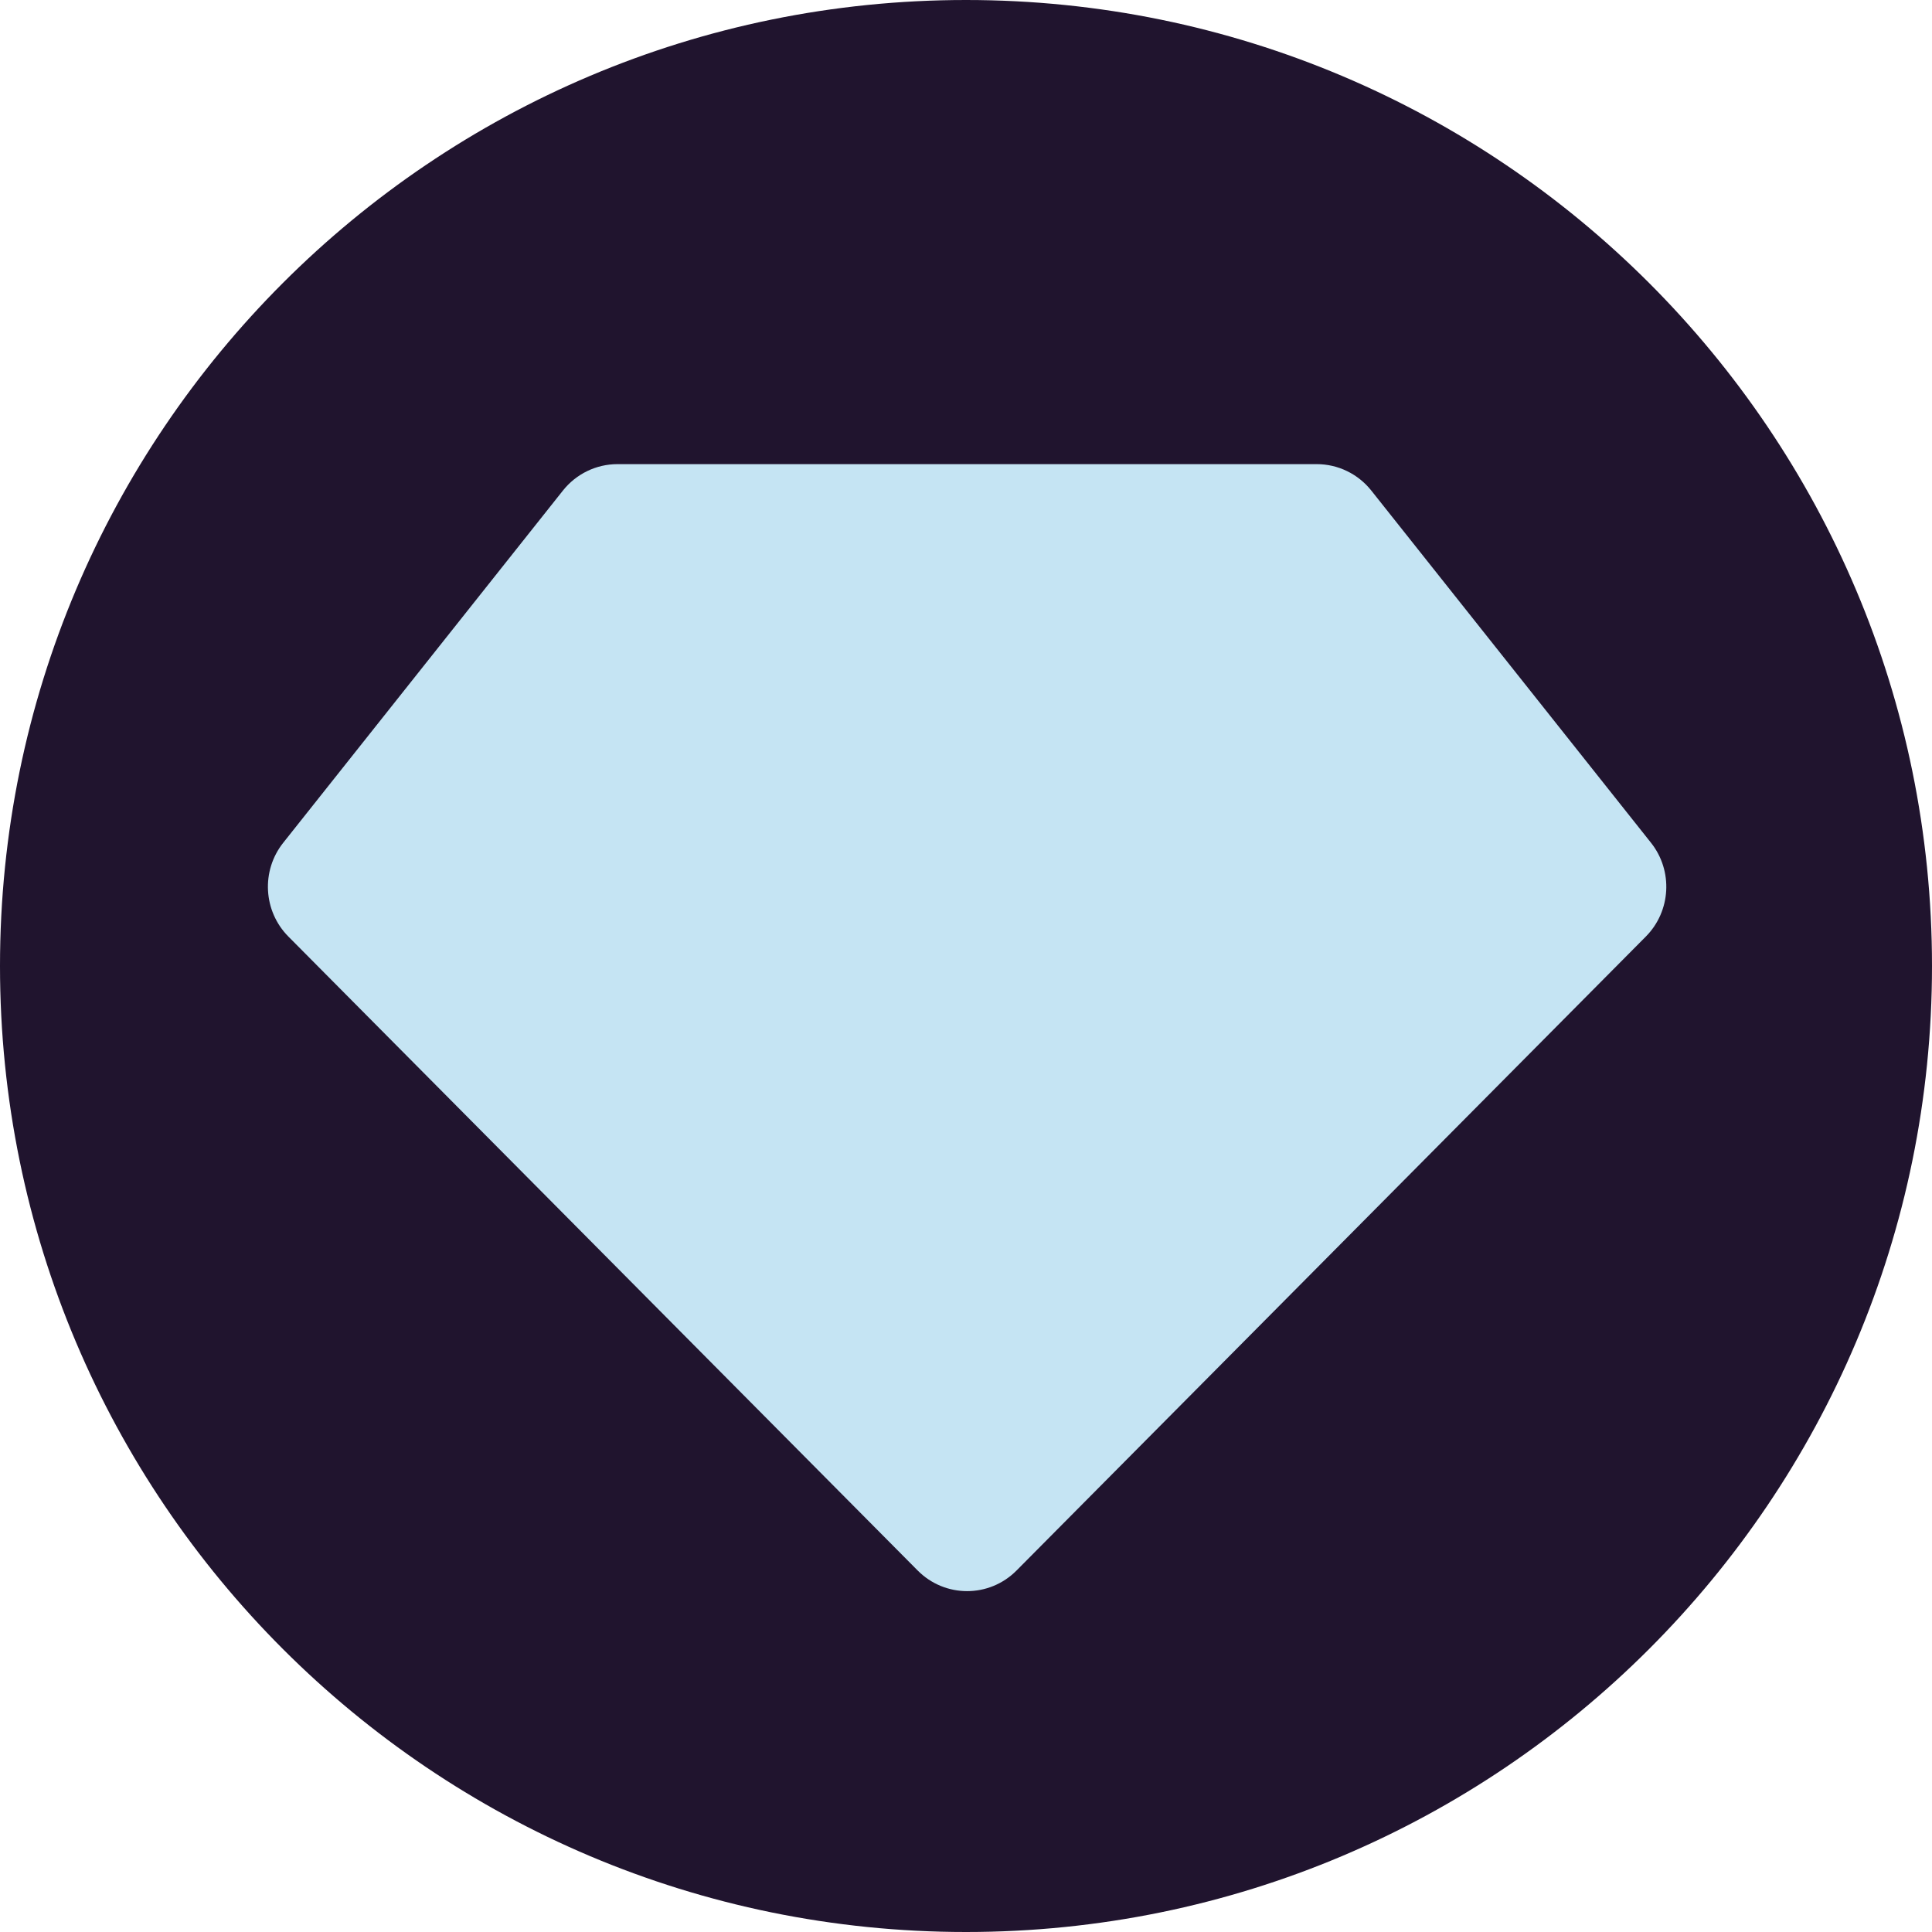
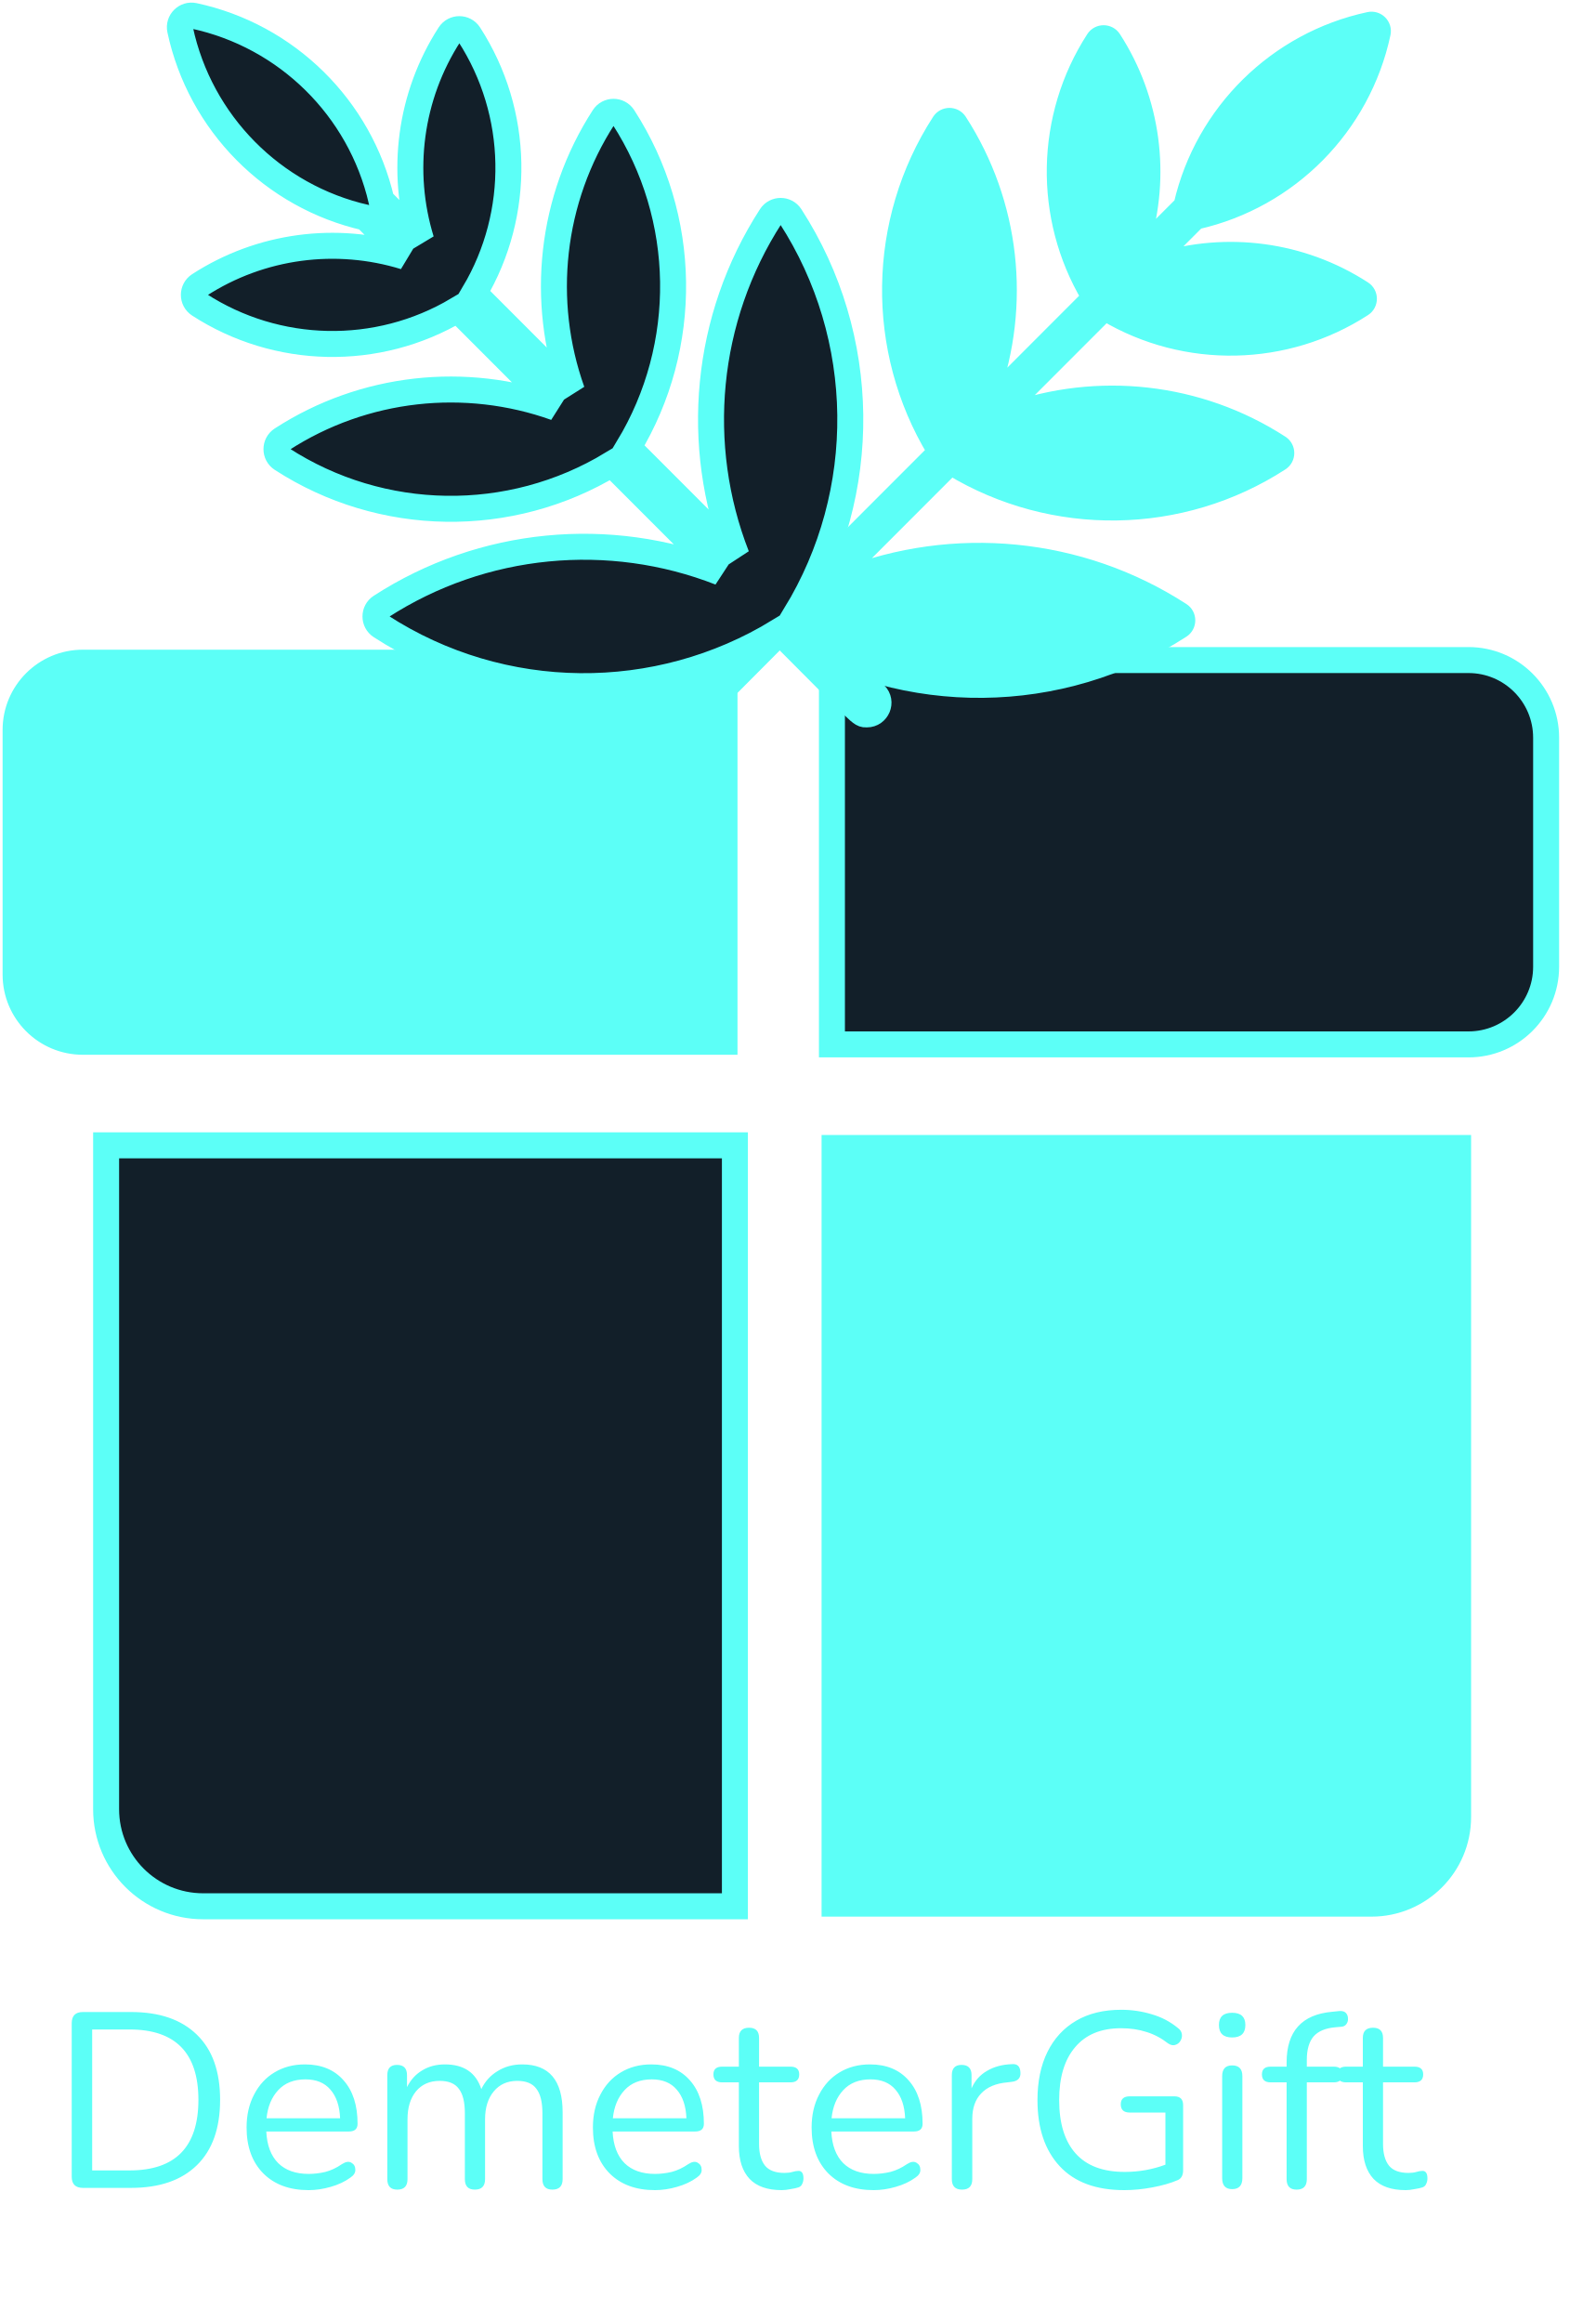
- <svg xmlns="http://www.w3.org/2000/svg" width="512" height="512" viewBox="0 0 512 512" fill="none">
-   <rect width="512" height="512" rx="256" fill="#20142E" />
-   <path fill-rule="evenodd" clip-rule="evenodd" d="M149.178 130.006C152.695 125.578 158.018 123 163.647 123H348.941C354.57 123 359.894 125.578 363.41 130.006L437.528 223.339C443.426 230.766 442.837 241.474 436.161 248.199L269.396 416.199C262.16 423.489 250.428 423.489 243.192 416.199L76.427 248.199C69.751 241.474 69.162 230.766 75.061 223.339L149.178 130.006Z" fill="#C5E4F3" />
+ <svg xmlns="http://www.w3.org/2000/svg" width="307" height="447" viewBox="0 0 307 447" fill="none">
+   <path fill-rule="evenodd" clip-rule="evenodd" d="M20.423 220.391H141.445V366.813H39.1C28.785 366.813 20.423 358.451 20.423 348.137V220.391Z" fill="#121F29" stroke="#5CFFF7" stroke-width="5" />
+   <path fill-rule="evenodd" clip-rule="evenodd" d="M141.445 202.462V125.516L15.941 125.516C7.689 125.516 1 132.205 1 140.457V187.521C1 195.773 7.689 202.462 15.941 202.462H141.445Z" fill="#5CFFF7" stroke="#5CFFF7" />
+   <path fill-rule="evenodd" clip-rule="evenodd" d="M160.121 200.968V127.01L282.637 127.01C290.889 127.01 297.578 133.699 297.578 141.951V186.027C297.578 194.279 290.889 200.968 282.637 200.968H160.121Z" fill="#121F29" stroke="#5CFFF7" stroke-width="5" />
+   <path fill-rule="evenodd" clip-rule="evenodd" d="M282.637 218.897H158.627V368.307H263.961C274.276 368.307 282.637 359.945 282.637 349.631V218.897Z" fill="#5CFFF7" stroke="#5CFFF7" />
+   <path d="M222.917 50.141C236.061 46.092 250.598 47.91 262.485 55.606C263.844 56.487 263.85 58.486 262.485 59.37C247.551 69.039 228.226 69.529 212.737 60.327L193.89 79.188C211.201 73.006 230.749 75.041 246.587 85.296C247.946 86.177 247.952 88.175 246.587 89.059C227.374 101.499 202.644 101.873 183.063 90.022L162.198 110.901C183.486 102.572 207.884 104.768 227.531 117.489C228.891 118.37 228.896 120.369 227.531 121.252C204.128 136.406 174.249 136.519 150.889 122.218C134.364 138.754 135.275 138.214 133.976 138.214C131.999 138.214 130.977 135.804 132.392 134.388L147.721 119.049C133.331 95.51 133.651 65.607 148.686 42.353C149.57 40.987 151.567 40.993 152.447 42.353C165.16 62.014 167.354 86.429 159.03 107.732L179.896 86.852C168.081 67.303 168.4 42.551 180.858 23.285C181.74 21.922 183.736 21.922 184.619 23.285C194.867 39.134 196.9 58.695 190.722 76.019L209.57 57.158C200.458 41.799 200.776 22.456 210.527 7.377C211.409 6.013 213.406 6.013 214.288 7.377C221.98 19.272 223.796 33.818 219.75 46.971L227.405 39.312C231.53 21.529 245.609 7.633 263.492 3.798C265.076 3.459 266.492 4.868 266.151 6.459C262.302 24.433 248.31 38.569 230.426 42.626L222.917 50.141Z" fill="#5CFFF7" stroke="#5CFFF7" stroke-width="3" />
+   <path d="M77.903 49.393C64.759 45.345 50.222 47.162 38.335 54.859C36.975 55.74 36.97 57.739 38.335 58.623C53.268 68.292 72.593 68.782 88.082 59.58L106.93 78.441C89.618 72.259 70.071 74.294 54.233 84.549C52.873 85.429 52.868 87.428 54.233 88.312C73.445 100.752 98.176 101.125 117.757 89.275L138.622 110.154C117.334 101.825 92.935 104.021 73.288 116.742C71.928 117.623 71.923 119.621 73.288 120.505C96.691 135.659 126.571 135.772 149.931 121.471C166.456 138.007 165.545 137.467 166.844 137.467C168.821 137.467 169.843 135.057 168.427 133.641L153.098 118.301C167.489 94.763 167.169 64.859 152.133 41.606C151.25 40.24 149.252 40.246 148.372 41.606C135.659 61.267 133.466 85.682 141.789 106.985L120.924 86.105C132.739 66.556 132.419 41.804 119.962 22.538C119.08 21.175 117.083 21.175 116.201 22.538C105.953 38.387 103.92 57.948 110.097 75.272L91.249 56.411C100.361 41.052 100.043 21.709 90.292 6.629C89.41 5.266 87.414 5.266 86.531 6.629C78.84 18.525 77.024 33.071 81.07 46.224L73.415 38.565C69.29 20.782 55.21 6.886 37.327 3.051C35.743 2.711 34.328 4.121 34.668 5.712C38.517 23.686 52.51 37.822 70.394 41.879L77.903 49.393Z" fill="#121F29" stroke="#5CFFF7" stroke-width="5" />
+   <path d="M15.963 421C14.523 421 13.803 420.28 13.803 418.84V389.32C13.803 387.88 14.523 387.16 15.963 387.16H25.227C30.699 387.16 34.923 388.616 37.899 391.528C40.875 394.408 42.363 398.584 42.363 404.056C42.363 409.528 40.875 413.72 37.899 416.632C34.923 419.544 30.699 421 25.227 421H15.963ZM17.739 417.64H24.939C33.771 417.64 38.187 413.112 38.187 404.056C38.187 395.032 33.771 390.52 24.939 390.52H17.739V417.64ZM59.412 421.432C55.732 421.432 52.82 420.36 50.676 418.216C48.532 416.04 47.46 413.096 47.46 409.384C47.46 406.984 47.94 404.872 48.9 403.048C49.86 401.192 51.172 399.768 52.836 398.776C54.532 397.752 56.484 397.24 58.692 397.24C61.86 397.24 64.34 398.264 66.132 400.312C67.924 402.328 68.82 405.112 68.82 408.664C68.82 409.656 68.26 410.152 67.14 410.152H51.252C51.38 412.808 52.148 414.84 53.556 416.248C54.964 417.624 56.916 418.312 59.412 418.312C60.468 418.312 61.54 418.184 62.628 417.928C63.716 417.64 64.772 417.144 65.796 416.44C66.532 415.96 67.14 415.864 67.62 416.152C68.132 416.44 68.388 416.888 68.388 417.496C68.42 418.072 68.1 418.584 67.428 419.032C66.372 419.8 65.108 420.392 63.636 420.808C62.196 421.224 60.788 421.432 59.412 421.432ZM58.788 400.12C56.58 400.12 54.836 400.808 53.556 402.184C52.276 403.56 51.524 405.368 51.3 407.608H65.46C65.364 405.24 64.74 403.4 63.588 402.088C62.468 400.776 60.868 400.12 58.788 400.12ZM76.463 421.336C75.183 421.336 74.543 420.664 74.543 419.32V399.304C74.543 397.992 75.167 397.336 76.415 397.336C77.695 397.336 78.335 397.992 78.335 399.304V401.608C79.039 400.2 80.015 399.128 81.263 398.392C82.511 397.624 83.967 397.24 85.631 397.24C89.279 397.24 91.615 398.824 92.639 401.992C93.343 400.52 94.383 399.368 95.759 398.536C97.135 397.672 98.719 397.24 100.511 397.24C105.695 397.24 108.287 400.312 108.287 406.456V419.32C108.287 420.664 107.631 421.336 106.319 421.336C105.039 421.336 104.399 420.664 104.399 419.32V406.648C104.399 404.504 104.015 402.936 103.247 401.944C102.511 400.92 101.279 400.408 99.551 400.408C97.663 400.408 96.159 401.08 95.039 402.424C93.919 403.768 93.359 405.56 93.359 407.8V419.32C93.359 420.664 92.703 421.336 91.391 421.336C90.111 421.336 89.471 420.664 89.471 419.32V406.648C89.471 404.504 89.087 402.936 88.319 401.944C87.583 400.92 86.351 400.408 84.623 400.408C82.703 400.408 81.183 401.08 80.063 402.424C78.975 403.768 78.431 405.56 78.431 407.8V419.32C78.431 420.664 77.775 421.336 76.463 421.336ZM126.068 421.432C122.388 421.432 119.476 420.36 117.332 418.216C115.188 416.04 114.116 413.096 114.116 409.384C114.116 406.984 114.596 404.872 115.556 403.048C116.516 401.192 117.828 399.768 119.492 398.776C121.188 397.752 123.14 397.24 125.348 397.24C128.516 397.24 130.996 398.264 132.788 400.312C134.58 402.328 135.476 405.112 135.476 408.664C135.476 409.656 134.916 410.152 133.796 410.152H117.908C118.036 412.808 118.804 414.84 120.212 416.248C121.62 417.624 123.572 418.312 126.068 418.312C127.124 418.312 128.196 418.184 129.284 417.928C130.372 417.64 131.428 417.144 132.452 416.44C133.188 415.96 133.796 415.864 134.276 416.152C134.788 416.44 135.044 416.888 135.044 417.496C135.076 418.072 134.756 418.584 134.084 419.032C133.028 419.8 131.764 420.392 130.292 420.808C128.852 421.224 127.444 421.432 126.068 421.432ZM125.444 400.12C123.236 400.12 121.492 400.808 120.212 402.184C118.932 403.56 118.18 405.368 117.956 407.608H132.116C132.02 405.24 131.396 403.4 130.244 402.088C129.124 400.776 127.524 400.12 125.444 400.12ZM150.463 421.432C147.711 421.432 145.647 420.712 144.271 419.272C142.895 417.8 142.207 415.688 142.207 412.936V400.696H138.991C137.871 400.696 137.311 400.184 137.311 399.16C137.311 398.168 137.871 397.672 138.991 397.672H142.207V392.152C142.207 390.84 142.863 390.184 144.175 390.184C145.455 390.184 146.095 390.84 146.095 392.152V397.672H152.143C153.263 397.672 153.823 398.168 153.823 399.16C153.823 400.184 153.263 400.696 152.143 400.696H146.095V412.552C146.095 414.376 146.479 415.768 147.247 416.728C148.015 417.656 149.263 418.12 150.991 418.12C151.599 418.12 152.111 418.056 152.527 417.928C152.943 417.8 153.311 417.736 153.631 417.736C153.919 417.704 154.159 417.8 154.351 418.024C154.543 418.248 154.639 418.632 154.639 419.176C154.639 419.56 154.559 419.912 154.399 420.232C154.271 420.552 154.031 420.776 153.679 420.904C153.295 421.032 152.783 421.144 152.143 421.24C151.535 421.368 150.975 421.432 150.463 421.432ZM168.162 421.432C164.482 421.432 161.57 420.36 159.426 418.216C157.282 416.04 156.21 413.096 156.21 409.384C156.21 406.984 156.69 404.872 157.65 403.048C158.61 401.192 159.922 399.768 161.586 398.776C163.282 397.752 165.234 397.24 167.442 397.24C170.61 397.24 173.09 398.264 174.882 400.312C176.674 402.328 177.57 405.112 177.57 408.664C177.57 409.656 177.01 410.152 175.89 410.152H160.002C160.13 412.808 160.898 414.84 162.306 416.248C163.714 417.624 165.666 418.312 168.162 418.312C169.218 418.312 170.29 418.184 171.378 417.928C172.466 417.64 173.522 417.144 174.546 416.44C175.282 415.96 175.89 415.864 176.37 416.152C176.882 416.44 177.138 416.888 177.138 417.496C177.17 418.072 176.85 418.584 176.178 419.032C175.122 419.8 173.858 420.392 172.386 420.808C170.946 421.224 169.538 421.432 168.162 421.432ZM167.538 400.12C165.33 400.12 163.586 400.808 162.306 402.184C161.026 403.56 160.274 405.368 160.05 407.608H174.21C174.114 405.24 173.49 403.4 172.338 402.088C171.218 400.776 169.618 400.12 167.538 400.12ZM185.165 421.336C183.853 421.336 183.197 420.664 183.197 419.32V399.304C183.197 397.992 183.821 397.336 185.069 397.336C186.349 397.336 186.989 397.992 186.989 399.304V401.848C187.629 400.376 188.621 399.256 189.965 398.488C191.309 397.688 192.909 397.256 194.765 397.192C195.789 397.096 196.333 397.608 196.397 398.728C196.493 399.848 195.917 400.472 194.669 400.6L193.901 400.696C191.693 400.888 190.013 401.592 188.861 402.808C187.709 403.992 187.133 405.624 187.133 407.704V419.32C187.133 420.664 186.477 421.336 185.165 421.336ZM216.384 421.432C210.944 421.432 206.8 419.896 203.952 416.824C201.104 413.752 199.68 409.512 199.68 404.104C199.68 400.52 200.32 397.432 201.6 394.84C202.88 392.248 204.72 390.248 207.12 388.84C209.52 387.432 212.416 386.728 215.808 386.728C217.824 386.728 219.776 387.016 221.664 387.592C223.552 388.136 225.232 389.016 226.704 390.232C227.152 390.552 227.408 390.952 227.472 391.432C227.536 391.88 227.44 392.312 227.184 392.728C226.96 393.112 226.624 393.368 226.176 393.496C225.76 393.624 225.312 393.528 224.832 393.208C223.52 392.184 222.128 391.448 220.656 391C219.184 390.52 217.552 390.28 215.76 390.28C211.92 390.28 208.976 391.496 206.928 393.928C204.88 396.328 203.856 399.72 203.856 404.104C203.856 408.584 204.912 412.008 207.024 414.376C209.136 416.744 212.288 417.928 216.48 417.928C219.2 417.928 221.808 417.464 224.304 416.536V406.504H217.44C216.288 406.504 215.712 405.976 215.712 404.92C215.712 403.896 216.288 403.384 217.44 403.384H226.032C227.152 403.384 227.712 403.944 227.712 405.064V417.592C227.712 418.584 227.36 419.224 226.656 419.512C225.312 420.088 223.696 420.552 221.808 420.904C219.952 421.256 218.144 421.432 216.384 421.432ZM237.148 392.056C235.452 392.056 234.604 391.256 234.604 389.656C234.604 388.088 235.452 387.304 237.148 387.304C238.844 387.304 239.692 388.088 239.692 389.656C239.692 391.256 238.844 392.056 237.148 392.056ZM237.148 421.24C235.868 421.24 235.228 420.536 235.228 419.128V399.496C235.228 398.12 235.868 397.432 237.148 397.432C238.46 397.432 239.116 398.12 239.116 399.496V419.128C239.116 420.536 238.46 421.24 237.148 421.24ZM249.552 421.336C248.272 421.336 247.632 420.664 247.632 419.32V400.696H244.56C243.44 400.696 242.88 400.184 242.88 399.16C242.88 398.168 243.44 397.672 244.56 397.672H247.632V396.856C247.632 390.872 250.56 387.624 256.416 387.112L257.808 386.968C258.384 386.936 258.8 387.064 259.056 387.352C259.312 387.64 259.44 387.992 259.44 388.408C259.472 388.792 259.376 389.144 259.152 389.464C258.928 389.784 258.608 389.96 258.192 389.992L257.088 390.088C255.136 390.248 253.712 390.84 252.816 391.864C251.952 392.888 251.52 394.392 251.52 396.376V397.672H256.704C257.824 397.672 258.384 398.168 258.384 399.16C258.384 400.184 257.824 400.696 256.704 400.696H251.52V419.32C251.52 420.664 250.864 421.336 249.552 421.336ZM270.557 421.432C267.805 421.432 265.741 420.712 264.365 419.272C262.989 417.8 262.301 415.688 262.301 412.936V400.696H259.085C257.965 400.696 257.405 400.184 257.405 399.16C257.405 398.168 257.965 397.672 259.085 397.672H262.301V392.152C262.301 390.84 262.957 390.184 264.269 390.184C265.549 390.184 266.189 390.84 266.189 392.152V397.672H272.237C273.357 397.672 273.917 398.168 273.917 399.16C273.917 400.184 273.357 400.696 272.237 400.696H266.189V412.552C266.189 414.376 266.573 415.768 267.341 416.728C268.109 417.656 269.357 418.12 271.085 418.12C271.693 418.12 272.205 418.056 272.621 417.928C273.037 417.8 273.405 417.736 273.725 417.736C274.013 417.704 274.253 417.8 274.445 418.024C274.637 418.248 274.733 418.632 274.733 419.176C274.733 419.56 274.653 419.912 274.493 420.232C274.365 420.552 274.125 420.776 273.773 420.904C273.389 421.032 272.877 421.144 272.237 421.24C271.629 421.368 271.069 421.432 270.557 421.432Z" fill="#5CFFF7" />
</svg>
